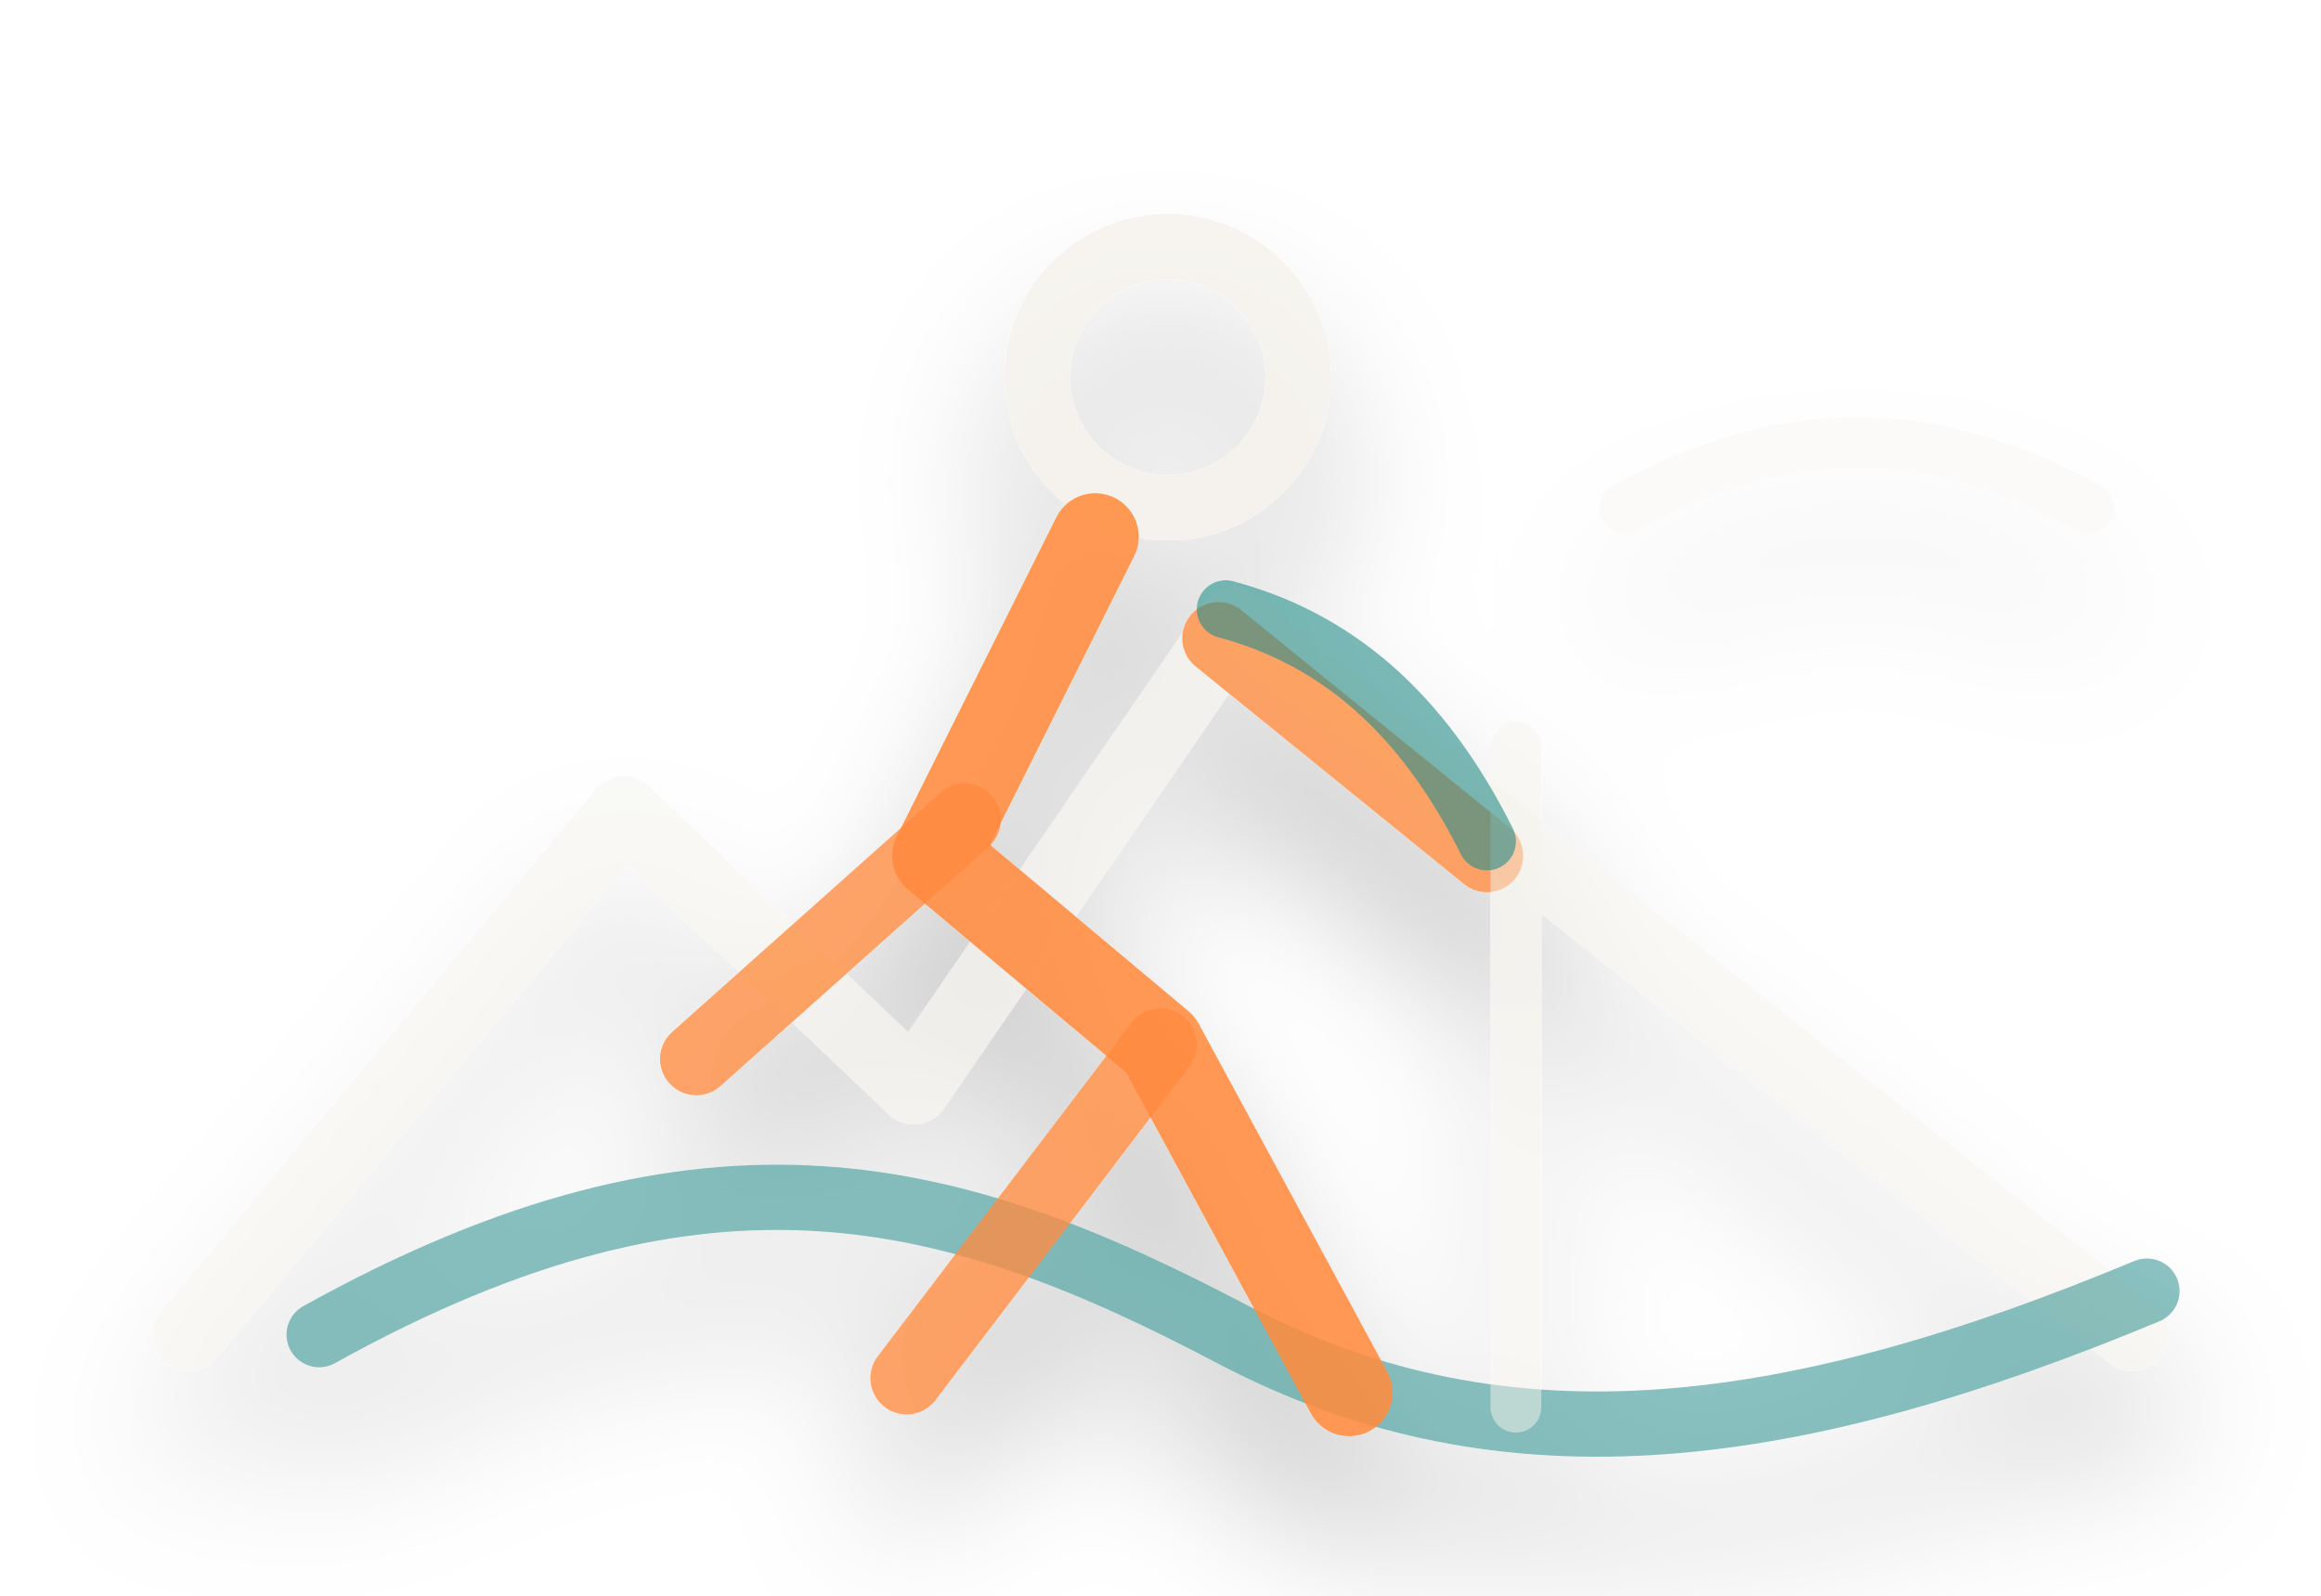
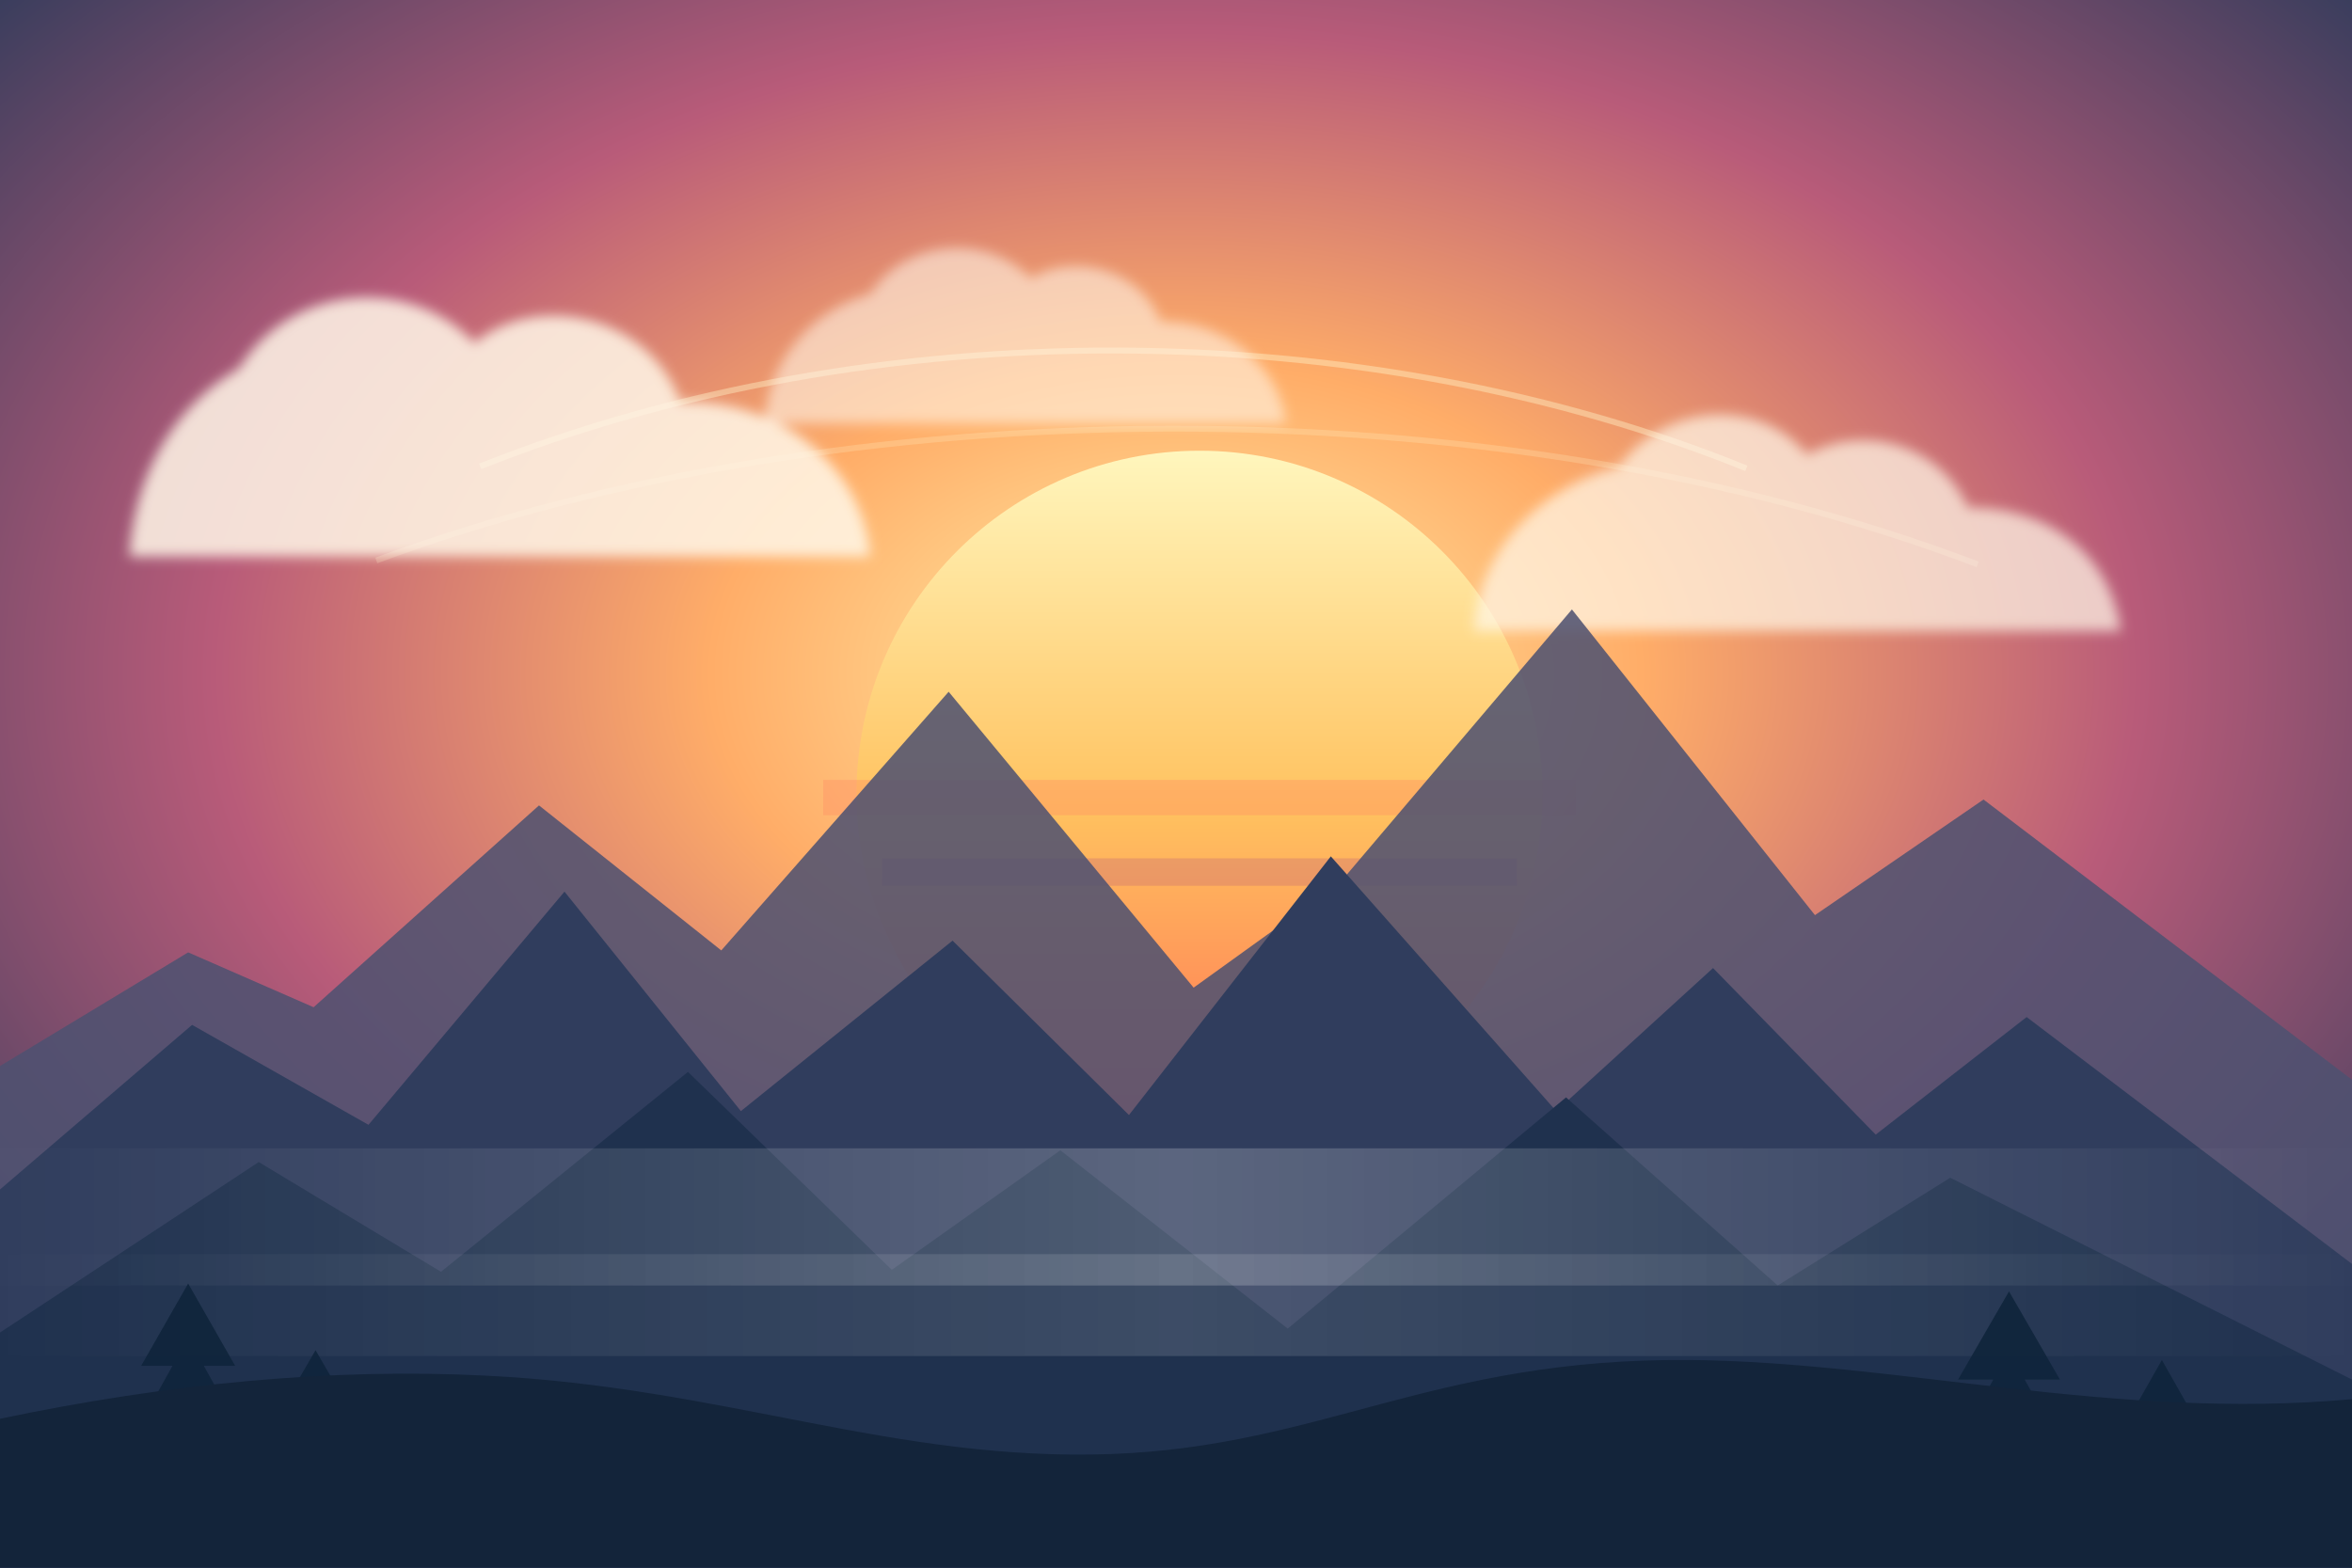
- <svg xmlns="http://www.w3.org/2000/svg" viewBox="0 0 320 220" role="img" aria-label="Explorer over a landscape">
+ <svg xmlns="http://www.w3.org/2000/svg" viewBox="0 0 1200 800" role="img" aria-labelledby="title desc">
  <defs>
-     <filter id="shadow" x="-20%" y="-20%" width="140%" height="150%">
-       <feDropShadow dx="0" dy="14" stdDeviation="10" flood-color="#000000" flood-opacity="0.28" />
+     <radialGradient id="eveningSky" cx="50%" cy="43%" r="70%">
+       <stop offset="0%" stop-color="#fff0a8" />
+       <stop offset="28%" stop-color="#ffad68" />
+       <stop offset="58%" stop-color="#b85b79" />
+       <stop offset="100%" stop-color="#233858" />
+     </radialGradient>
+     <linearGradient id="sunsetDisk" x1="0" y1="0" x2="0" y2="1">
+       <stop offset="0%" stop-color="#fff6bd" />
+       <stop offset="52%" stop-color="#ffc25f" />
+       <stop offset="100%" stop-color="#ff6e54" />
+     </linearGradient>
+     <linearGradient id="mist" x1="0" y1="0" x2="1" y2="0">
+       <stop offset="0%" stop-color="#ffffff" stop-opacity="0" />
+       <stop offset="50%" stop-color="#ffffff" stop-opacity="0.38" />
+       <stop offset="100%" stop-color="#ffffff" stop-opacity="0" />
+     </linearGradient>
+     <filter id="cloudSoft" x="-15%" y="-20%" width="130%" height="140%">
+       <feGaussianBlur stdDeviation="3" />
    </filter>
  </defs>
-   <g fill="none" stroke-linecap="round" stroke-linejoin="round" filter="url(#shadow)">
-     <path d="M26 184 L86 112 L126 150 L170 86 L294 184" stroke="#f4f1ea" stroke-opacity="0.42" stroke-width="10" />
-     <path d="M44 184 C98 154 132 164 170 184 C208 204 248 198 296 178" stroke="#2d8f8b" stroke-opacity="0.54" stroke-width="9" />
-     <circle cx="161" cy="52" r="18" stroke="#f4f1ea" stroke-opacity="0.72" stroke-width="9" />
-     <path d="M151 74 L129 118 L160 144 L186 192" stroke="#ff8a3d" stroke-opacity="0.86" stroke-width="12" />
-     <path d="M133 113 L96 146 M160 144 L125 190 M168 88 L205 118" stroke="#ff8a3d" stroke-opacity="0.76" stroke-width="10" />
-     <path d="M209 103 V194" stroke="#f4f1ea" stroke-opacity="0.48" stroke-width="7" />
-     <path d="M169 84 C184 88 196 98 205 116" stroke="#2d8f8b" stroke-opacity="0.62" stroke-width="8" />
-     <path d="M224 70 C246 58 266 58 288 70" stroke="#f4f1ea" stroke-opacity="0.28" stroke-width="7" />
+   <rect width="1200" height="800" fill="url(#eveningSky)" />
+   <g opacity="0.42" fill="none" stroke="#fff3c7" stroke-width="3">
+     <path d="M245 238c201-80 451-78 646 1" />
+     <path d="M192 286c237-88 570-92 817 2" opacity="0.55" />
  </g>
+   <circle cx="612" cy="405" r="175" fill="url(#sunsetDisk)" />
+   <rect x="420" y="398" width="384" height="18" fill="#ff8d63" opacity="0.38" />
+   <rect x="450" y="438" width="324" height="14" fill="#b85b79" opacity="0.28" />
+   <g fill="#fff7e8" filter="url(#cloudSoft)">
+     <path d="M122 188c26-43 87-48 120-13 31-26 89-15 105 30 52-1 93 33 97 79H66c3-45 25-78 56-96z" opacity="0.85" />
+     <path d="M826 238c24-33 72-35 96-6 29-16 68-5 82 27 44 0 73 26 78 63H752c2-42 35-74 74-84z" opacity="0.72" />
+     <path d="M444 150c18-28 59-31 82-8 21-13 56-5 66 22 35 0 61 24 64 52H390c2-33 25-58 54-66z" opacity="0.58" />
+   </g>
+   <path d="M0 544 96 486l64 28 115-103 93 74 116-132 125 151 75-54 118-139 124 156 86-59 188 143v249H0z" fill="#4e5170" opacity="0.86" />
+   <path d="M0 607 98 523l90 51 100-119 90 112 108-87 90 89 103-132 115 130 80-73 83 85 77-60 166 126v155H0z" fill="#303d5d" />
+   <path d="M0 680 132 593l93 56 126-102 104 101 86-61 116 91 142-118 108 96 88-55 205 103v96H0z" fill="#1f314e" />
+   <rect x="0" y="586" width="1200" height="70" fill="url(#mist)" opacity="0.55" />
+   <rect x="0" y="640" width="1200" height="52" fill="url(#mist)" opacity="0.35" />
+   <g fill="#10253c" opacity="0.95">
+     <path d="M72 697l24-42 24 42h-16l24 43H64l24-43z" />
+     <path d="M143 720l18-31 18 31h-12l18 32h-48l18-32z" />
+     <path d="M999 704l26-45 26 45h-18l27 48h-70l27-48z" />
+     <path d="M1086 724l17-30 17 30h-11l18 31h-48l18-31z" />
+   </g>
+   <path d="M0 724c86-18 169-26 248-22 122 6 208 44 319 40 108-4 164-49 295-48 107 1 217 31 338 20v86H0z" fill="#13243a" />
</svg>
